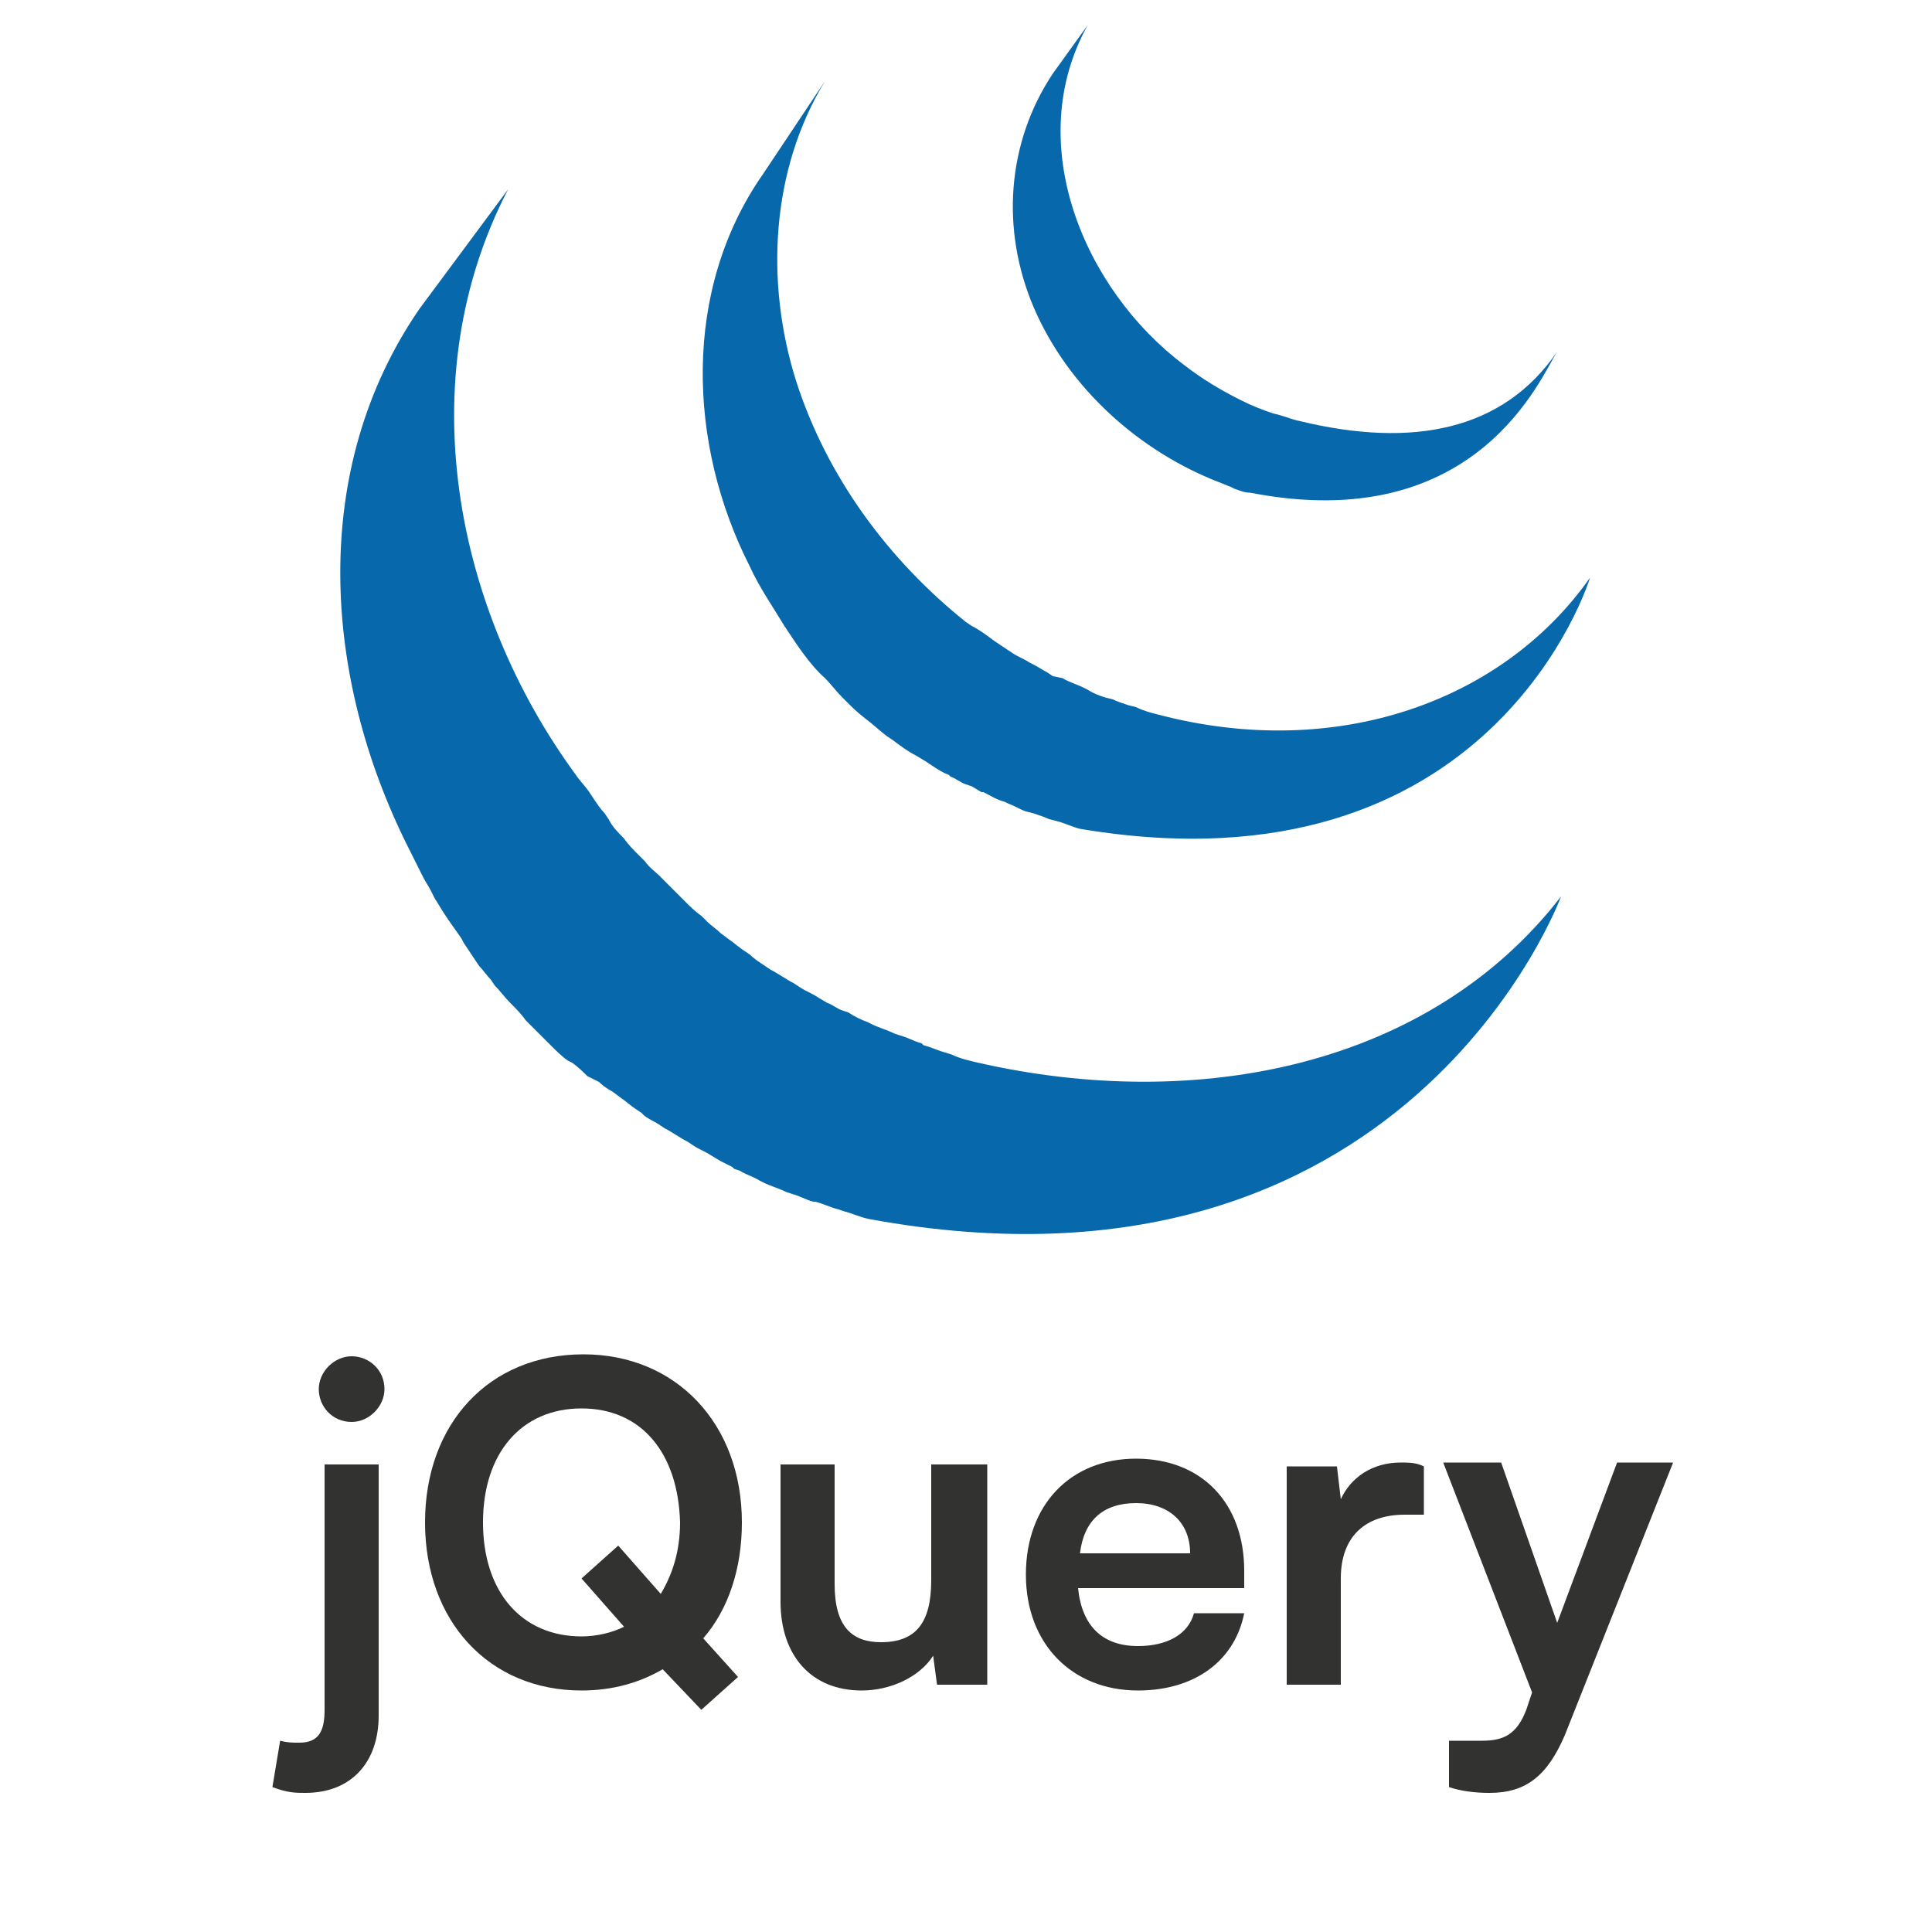
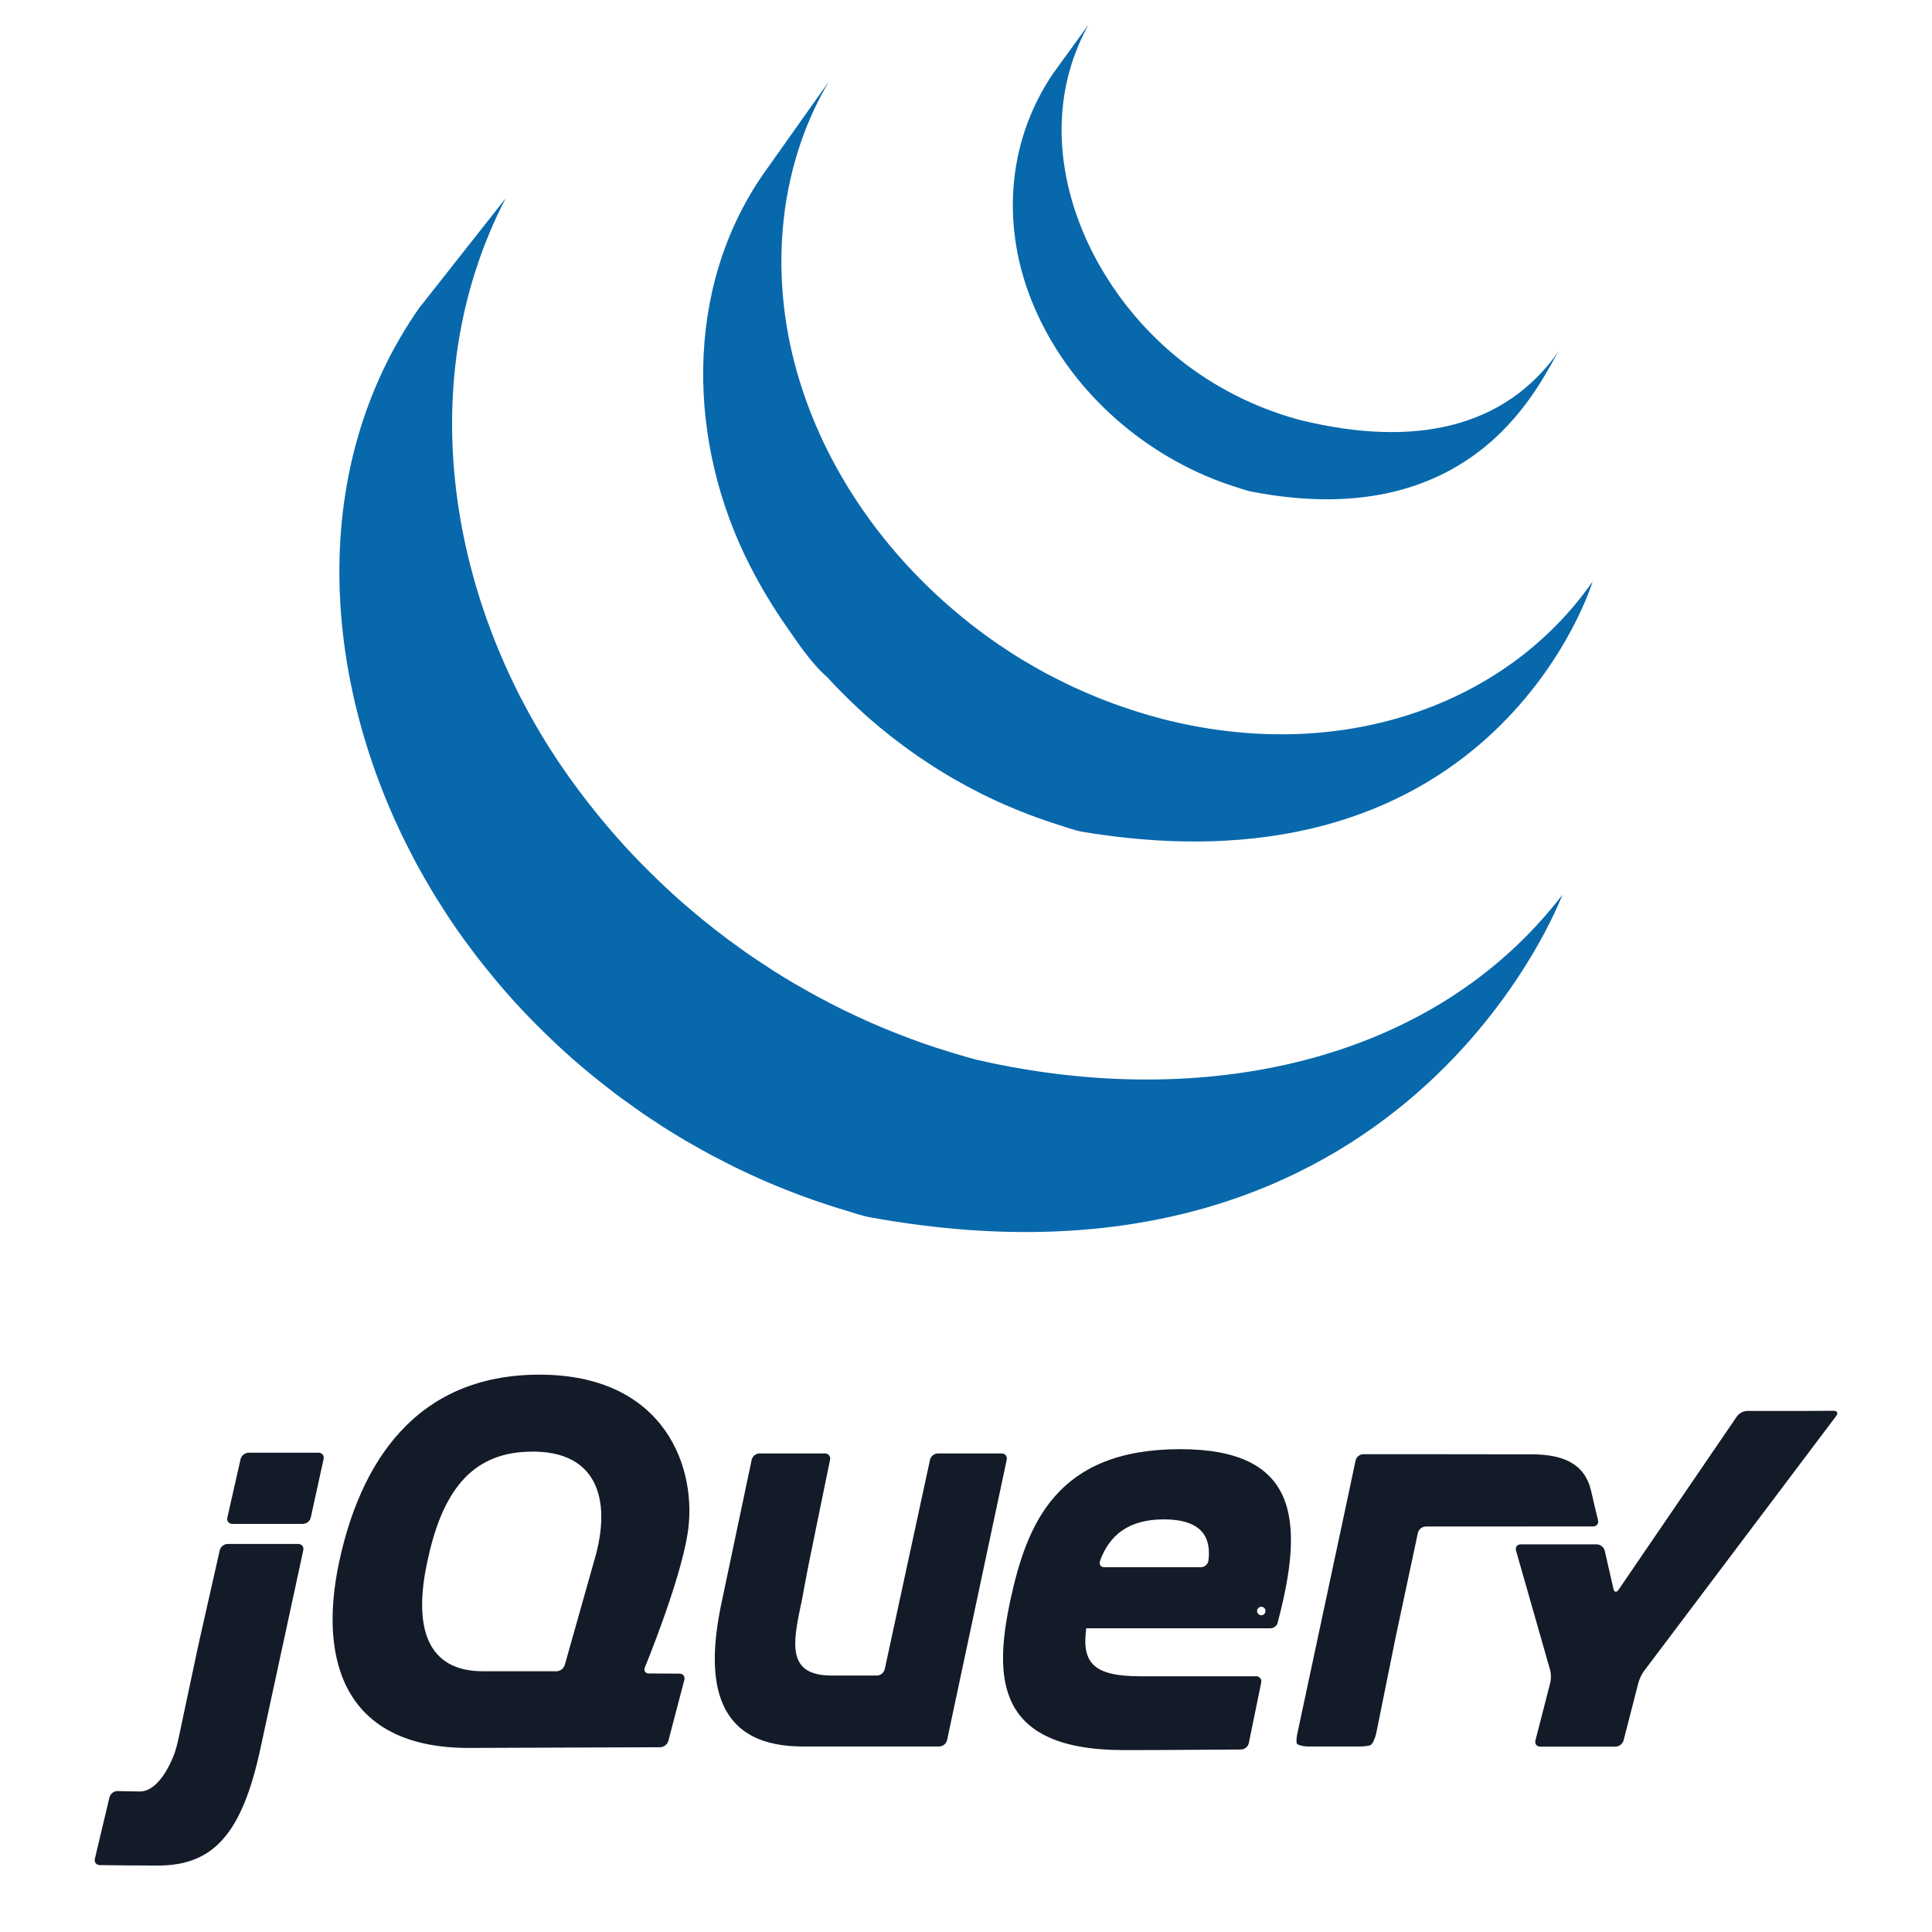
- <svg xmlns="http://www.w3.org/2000/svg" version="1.1" id="svg6" x="0px" y="0px" viewBox="0 0 100 100" style="enable-background:new 0 0 100 100;" xml:space="preserve">
-   <style type="text/css">
- 	.st0{fill:#0868AC;}
- 	.st1{enable-background:new    ;}
- 	.st2{fill:#323330;}
- </style>
-   <path id="path2" class="st0" d="M21.7,16c-5.7,8.3-5,19-0.6,27.8l0.3,0.6l0.2,0.4l0.1,0.2l0.2,0.4c0.1,0.2,0.3,0.5,0.4,0.7l0.2,0.4  c0.2,0.3,0.3,0.5,0.5,0.8l0.2,0.3c0.2,0.3,0.5,0.7,0.7,1l0,0l0.1,0.2c0.2,0.3,0.4,0.6,0.6,0.9l0.2,0.3c0.2,0.2,0.4,0.5,0.6,0.7  l0.2,0.3c0.3,0.3,0.5,0.6,0.8,0.9l0,0l0,0c0.3,0.3,0.6,0.6,0.8,0.9l0.3,0.3c0.2,0.2,0.4,0.4,0.7,0.7l0.3,0.3  c0.3,0.3,0.6,0.6,0.9,0.8l0,0l0.2,0.1c0.3,0.2,0.6,0.5,0.8,0.7L31,56c0.2,0.2,0.5,0.4,0.7,0.5l0.4,0.3c0.3,0.2,0.5,0.4,0.8,0.6  l0.3,0.2l0.1,0.1c0.2,0.2,0.5,0.3,0.8,0.5l0.3,0.2c0.4,0.2,0.8,0.5,1.2,0.7l0.3,0.2c0.3,0.2,0.6,0.3,0.9,0.5l0.5,0.3l0.6,0.3  l0.1,0.1l0.3,0.1c0.3,0.2,0.7,0.3,1,0.5l0.2,0.1c0.4,0.2,0.8,0.3,1.2,0.5l0.3,0.1c0.4,0.1,0.7,0.3,1.1,0.4l0.1,0  c0.4,0.1,0.8,0.3,1.2,0.4l0.3,0.1c0.4,0.1,0.8,0.3,1.3,0.4c27.8,5.1,35.8-16.7,35.8-16.7c-6.8,8.8-18.8,11.2-30.2,8.6  c-0.4-0.1-0.9-0.2-1.3-0.4l-0.3-0.1c-0.4-0.1-0.8-0.3-1.2-0.4L47.7,54c-0.4-0.1-0.7-0.3-1.1-0.4l-0.3-0.1c-0.4-0.2-0.8-0.3-1.2-0.5  l-0.2-0.1c-0.3-0.1-0.7-0.3-1-0.5l-0.3-0.1c-0.3-0.1-0.5-0.3-0.8-0.4l-0.5-0.3c-0.3-0.2-0.6-0.3-0.9-0.5l-0.3-0.2  c-0.4-0.2-0.8-0.5-1.2-0.7L39.6,50c-0.3-0.2-0.6-0.4-0.8-0.6l-0.3-0.2c-0.3-0.2-0.5-0.4-0.8-0.6l-0.4-0.3c-0.2-0.2-0.5-0.4-0.7-0.6  l-0.3-0.3c-0.3-0.2-0.6-0.5-0.9-0.8l-0.1-0.1c-0.3-0.3-0.6-0.6-0.9-0.9l-0.3-0.3c-0.2-0.2-0.5-0.4-0.7-0.7l-0.3-0.3  c-0.3-0.3-0.6-0.6-0.8-0.9l0,0c-0.3-0.3-0.6-0.6-0.8-1l-0.2-0.3c-0.2-0.2-0.4-0.5-0.6-0.8l-0.2-0.3c-0.2-0.3-0.5-0.6-0.7-0.9  c-6.3-8.6-8.6-20.5-3.5-30.3 M39.5,9c-4.2,6-3.9,14-0.7,20.3c0.5,1.1,1.2,2.1,1.8,3.1c0.6,0.9,1.3,2,2.1,2.7c0.3,0.3,0.6,0.7,0.9,1  l0.2,0.2c0.3,0.3,0.6,0.6,1,0.9l0,0l0,0c0.4,0.3,0.7,0.6,1.1,0.9l0.3,0.2c0.4,0.3,0.8,0.6,1.2,0.8l0,0l0.5,0.3l0.3,0.2  c0.3,0.2,0.6,0.4,0.9,0.5l0.1,0.1c0.3,0.1,0.5,0.3,0.8,0.4l0.3,0.1l0.5,0.3l0.1,0c0.4,0.2,0.7,0.4,1.1,0.5l0.2,0.1  c0.3,0.1,0.6,0.3,0.9,0.4l0.4,0.1c0.3,0.1,0.6,0.2,0.8,0.3l0.4,0.1c0.4,0.1,0.8,0.3,1.2,0.4c21.4,3.6,26.4-13,26.4-13  c-4.5,6.4-13.1,9.5-22.3,7.1c-0.4-0.1-0.8-0.2-1.2-0.4l-0.4-0.1c-0.3-0.1-0.6-0.2-0.8-0.3l-0.4-0.1c-0.3-0.1-0.6-0.2-0.9-0.4  l-0.2-0.1c-0.4-0.2-0.8-0.3-1.1-0.5L54.5,35l-0.3-0.2c-0.2-0.1-0.5-0.3-0.7-0.4l-0.2-0.1c-0.3-0.2-0.6-0.3-0.9-0.5l-0.3-0.2  l-0.6-0.4c-0.4-0.3-0.8-0.6-1.2-0.8l-0.3-0.2c-4-3.2-7.2-7.5-8.8-12.5c-1.6-5.1-1.3-10.9,1.5-15.5 M54.5,3.8  c-2.4,3.6-2.7,8.1-1,12.1c1.8,4.2,5.5,7.5,9.7,9.1l0.5,0.2l0.2,0.1c0.3,0.1,0.5,0.2,0.8,0.2c11.8,2.3,15.1-6.1,15.9-7.3  c-2.8,4.1-7.5,5-13.3,3.6c-0.5-0.1-0.9-0.3-1.4-0.4c-0.6-0.2-1.1-0.4-1.7-0.7c-1-0.5-2-1.1-2.9-1.8c-5.2-3.9-8.4-11.5-5-17.6" />
-   <g class="st1">
-     <path class="st2" d="M14.5,90.1c0.4,0.1,0.6,0.1,1,0.1c1,0,1.3-0.6,1.3-1.7V75.8h2.8v13c0,2.4-1.4,4-3.8,4c-0.5,0-0.9,0-1.7-0.3   L14.5,90.1z M16.5,71.9c0-0.9,0.8-1.7,1.7-1.7c0.9,0,1.7,0.7,1.7,1.7c0,0.9-0.8,1.7-1.7,1.7C17.2,73.6,16.5,72.8,16.5,71.9z" />
-     <path class="st2" d="M34.3,86.4c-1.2,0.7-2.6,1.1-4.2,1.1c-4.8,0-8.1-3.6-8.1-8.7c0-5.1,3.3-8.7,8.2-8.7c4.8,0,8.2,3.6,8.2,8.7   c0,2.4-0.7,4.5-2,6l1.8,2l-1.9,1.7L34.3,86.4z M30.1,72.9c-3.1,0-5.1,2.3-5.1,5.9c0,3.6,2,5.9,5.1,5.9c0.8,0,1.6-0.2,2.2-0.5   l-2.2-2.5l1.9-1.7l2.2,2.5c0.6-1,1-2.2,1-3.7C35.1,75.2,33.2,72.9,30.1,72.9z" />
-     <path class="st2" d="M51.1,75.8v11.4h-2.6l-0.2-1.5c-0.7,1.1-2.2,1.8-3.7,1.8c-2.6,0-4.2-1.8-4.2-4.6v-7.1h2.8V82   c0,2.2,0.9,3,2.4,3c1.8,0,2.6-1,2.6-3.2v-6H51.1z" />
-     <path class="st2" d="M53.1,81.5c0-3.6,2.3-6,5.7-6c3.4,0,5.6,2.3,5.6,5.8v0.9l-8.6,0c0.2,2,1.3,3,3.1,3c1.5,0,2.6-0.6,2.9-1.7h2.6   c-0.5,2.5-2.6,4-5.5,4C55.5,87.5,53.1,85.1,53.1,81.5z M55.9,80.4h5.7c0-1.6-1.1-2.6-2.8-2.6C57.1,77.8,56.1,78.7,55.9,80.4z" />
-     <path class="st2" d="M73.7,78.4h-1c-2,0-3.3,1.1-3.3,3.3v5.5h-2.8V75.9h2.6l0.2,1.7c0.5-1.1,1.6-1.9,3.1-1.9c0.4,0,0.8,0,1.2,0.2   V78.4z" />
-     <path class="st2" d="M75,90.1h1.7c1.1,0,1.8-0.3,2.3-1.6l0.3-0.9l-4.6-11.9h3l2.9,8.3l3.1-8.3h2.9L81,89.8c-0.9,2.1-2,3-3.9,3   c-0.8,0-1.5-0.1-2.1-0.3V90.1z" />
-   </g>
+ <svg xmlns="http://www.w3.org/2000/svg" width="100" height="100" viewBox="0 0 128 128">
+   <path fill="#0868AC" d="M27.758 20.421c-7.352 10.565-6.437 24.312-.82 35.54l.411.798.263.506.164.291.293.524c.174.307.353.612.536.919l.306.504c.203.326.41.65.622.973l.265.409c.293.437.592.872.901 1.301l.026.033.152.205c.267.368.542.732.821 1.093l.309.393c.249.313.502.623.759.934l.29.346c.345.406.698.812 1.057 1.208l.021.022.041.045c.351.383.71.758 1.075 1.133l.344.347c.282.284.569.563.858.841l.351.334c.387.364.777.722 1.176 1.07l.018.016.205.174c.351.305.708.605 1.068.902l.442.353c.294.235.591.468.89.696l.477.361c.33.243.663.482.999.717l.363.258.101.072c.318.22.645.431.97.642l.42.28c.5.315 1.007.628 1.519.93l.42.237c.377.217.756.431 1.14.639l.631.326.816.424.188.091.334.161c.427.204.858.405 1.293.599l.273.122c.498.218 1.001.427 1.508.628l.368.144c.469.182.945.359 1.423.527l.179.062c.524.184 1.054.353 1.587.52l.383.114c.542.164 1.079.358 1.638.462 35.553 6.483 45.88-21.364 45.88-21.364-8.674 11.3-24.069 14.28-38.656 10.962-.553-.125-1.089-.298-1.628-.456l-.406-.124a44.793 44.793 0 01-1.568-.51l-.215-.077a49.537 49.537 0 01-1.382-.513l-.388-.152c-.501-.198-1-.405-1.492-.62l-.298-.133a55.398 55.398 0 01-1.259-.585l-.364-.175c-.327-.159-.65-.328-.974-.495l-.649-.341c-.395-.21-.782-.43-1.167-.654l-.394-.219a58.203 58.203 0 01-1.52-.932l-.41-.273a40.515 40.515 0 01-1.081-.719l-.349-.245a54.203 54.203 0 01-1.022-.738l-.453-.343c-.31-.237-.618-.476-.922-.721l-.411-.33c-.388-.318-.771-.64-1.149-.969l-.126-.105a54.797 54.797 0 01-1.208-1.098l-.34-.328a33.158 33.158 0 01-.868-.851l-.34-.34c-.362-.37-.717-.745-1.065-1.126l-.053-.057a41.973 41.973 0 01-1.08-1.229l-.283-.336a44.66 44.66 0 01-.777-.961l-.285-.355a52.469 52.469 0 01-.898-1.195c-8.098-11.047-11.008-26.283-4.535-38.795m17.081-1.626c-5.316 7.65-5.028 17.893-.88 25.983a33.747 33.747 0 002.351 3.925c.796 1.143 1.68 2.501 2.737 3.418.383.422.784.834 1.193 1.238l.314.311c.397.385.801.764 1.218 1.132l.05.043.012.012c.462.405.939.794 1.423 1.178l.323.252c.486.372.981.738 1.489 1.087l.043.033.68.447.322.213c.363.233.73.459 1.104.676l.156.092c.322.185.648.367.975.545l.347.18.682.354.103.047c.469.23.941.453 1.424.663l.314.13c.386.163.775.323 1.167.473l.5.184c.356.132.712.253 1.072.373l.484.155c.511.158 1.017.359 1.549.448 27.45 4.547 33.787-16.588 33.787-16.588-5.712 8.228-16.775 12.153-28.58 9.089a34.726 34.726 0 01-1.555-.449l-.467-.151a29 29 0 01-1.087-.374l-.491-.183a38.673 38.673 0 01-1.171-.473l-.315-.133a32.78 32.78 0 01-1.432-.666l-.718-.365-.414-.213c-.306-.166-.61-.338-.909-.514l-.217-.123a30.75 30.75 0 01-1.1-.672l-.332-.221-.712-.472a37.364 37.364 0 01-1.484-1.085l-.334-.264c-5.167-4.079-9.263-9.655-11.21-15.977-2.041-6.557-1.601-13.917 1.935-19.891m14.847-.518c-3.134 4.612-3.442 10.341-1.267 15.435 2.293 5.407 6.992 9.648 12.477 11.66l.682.235.3.096c.323.102.644.22.978.282 15.157 2.929 19.268-7.777 20.362-9.354-3.601 5.185-9.653 6.43-17.079 4.627a18.837 18.837 0 01-1.796-.555 22.303 22.303 0 01-2.134-.886 22.19 22.19 0 01-3.741-2.282c-6.645-5.042-10.772-14.659-6.436-22.492" />
+   <path fill="#131B28" d="M66.359 96.295h-4.226a.556.556 0 00-.517.417l-1.5 6.94-1.5 6.94a.554.554 0 01-.516.417h-2.991c-2.959 0-2.617-2.047-2.011-4.851l.018-.085.066-.354.012-.066.135-.72.145-.771.154-.785.682-3.332.683-3.332a.336.336 0 00-.341-.419h-4.337a.55.55 0 00-.514.418l-.933 4.424-.932 4.425-.002.006-.086.412c-1.074 4.903-.79 9.58 5.048 9.727l.17.003h9.163a.554.554 0 00.516-.417l1.976-9.289 1.976-9.29c.049-.23-.103-.417-.338-.418zm-45.256-.049h-4.64a.562.562 0 00-.521.416l-.44 1.942-.44 1.942c-.051.229.098.416.333.416h4.676a.556.556 0 00.518-.417l.425-1.941.425-1.941c.049-.229-.101-.417-.336-.417zm-1.346 6.044H15.08a.563.563 0 00-.521.416l-.657 2.91-.656 2.909-.183.834-.631 2.97-.63 2.971c-.049.229-.15.599-.225.821 0 0-.874 2.6-2.343 2.57l-.184-.004-1.271-.023h-.001a.558.558 0 00-.524.407l-.485 2.039-.484 2.038c-.055.228.093.416.326.42.833.01 2.699.031 3.828.031 3.669 0 5.604-2.033 6.843-7.883l1.451-6.714 1.361-6.297c.049-.227-.103-.415-.337-.415zm86.117-1.574l-.194-.801-.191-.82-.097-.414c-.38-1.477-1.495-2.328-3.917-2.328l-3.77-.004-3.472-.005h-3.907a.552.552 0 00-.515.417l-.173.816-.204.964-.057.271-1.759 8.24-1.67 7.822c-.05.23-.066.512-.038.626.028.115.479.209.713.209h3.524c.235 0 .532-.042.66-.094s.317-.513.364-.742l.626-3.099.627-3.1.001-.005.084-.413.76-3.56.671-3.144a.555.555 0 01.515-.417l11.089-.005c.235.002.383-.185.33-.414zm14.275-7.24l-.854.003h-3.549a.904.904 0 00-.667.353l-7.849 11.498c-.132.194-.283.166-.335-.062l-.578-2.533a.562.562 0 00-.522-.416h-5.045c-.235 0-.374.184-.31.409l2.261 7.921c.064.226.069.596.011.824l-.985 3.833c-.059.228.085.413.32.413h4.987a.58.58 0 00.532-.413l.986-3.833a2.52 2.52 0 01.363-.755l12.742-16.911c.142-.188.065-.341-.169-.339l-1.339.008zm-40.086 9.919v-.004a.514.514 0 01-.499.441h-6.397c-.222 0-.334-.15-.301-.336l.006-.015-.004.002.003-.021.029-.109c.611-1.624 1.855-2.69 4.194-2.69 2.634-.001 3.148 1.285 2.969 2.732zm-1.877-7.384c-8.211 0-10.157 4.984-11.249 10.015-1.091 5.128-.998 9.921 7.5 9.921h1.03l.256-.001h.06l1.02-.003h.018c2.244-.009 4.495-.026 5.406-.033a.553.553 0 00.509-.42l.344-1.681.067-.327.41-2.006a.335.335 0 00-.341-.418h-7.639c-3.039 0-3.941-.807-3.608-3.181H84.18l-.001.001.008-.001a.503.503 0 00.445-.315l.029-.106-.001.001c1.813-6.839 1.293-11.445-6.474-11.446zm-38.81 7.358l-.116.409v.001l-.922 3.268-.922 3.267a.596.596 0 01-.543.411h-4.88c-3.702 0-4.604-2.896-3.702-7.166.901-4.368 2.668-7.083 6.312-7.358 4.98-.376 5.976 3.126 4.773 7.168zm3.348 7.105s2.301-5.588 2.823-8.814c.713-4.319-1.45-10.585-9.804-10.585-8.306 0-11.914 5.981-13.29 12.484-1.376 6.55.427 12.293 8.686 12.246l6.516-.024 6.089-.022a.59.59 0 00.534-.414l1.061-4.046c.059-.228-.084-.414-.319-.416l-1.017-.006-1.017-.006c-.199-.001-.313-.131-.289-.302l.027-.095zm41.12-3.741a.28.28 0 11-.56.001.28.28 0 01.56-.001z" />
</svg>
